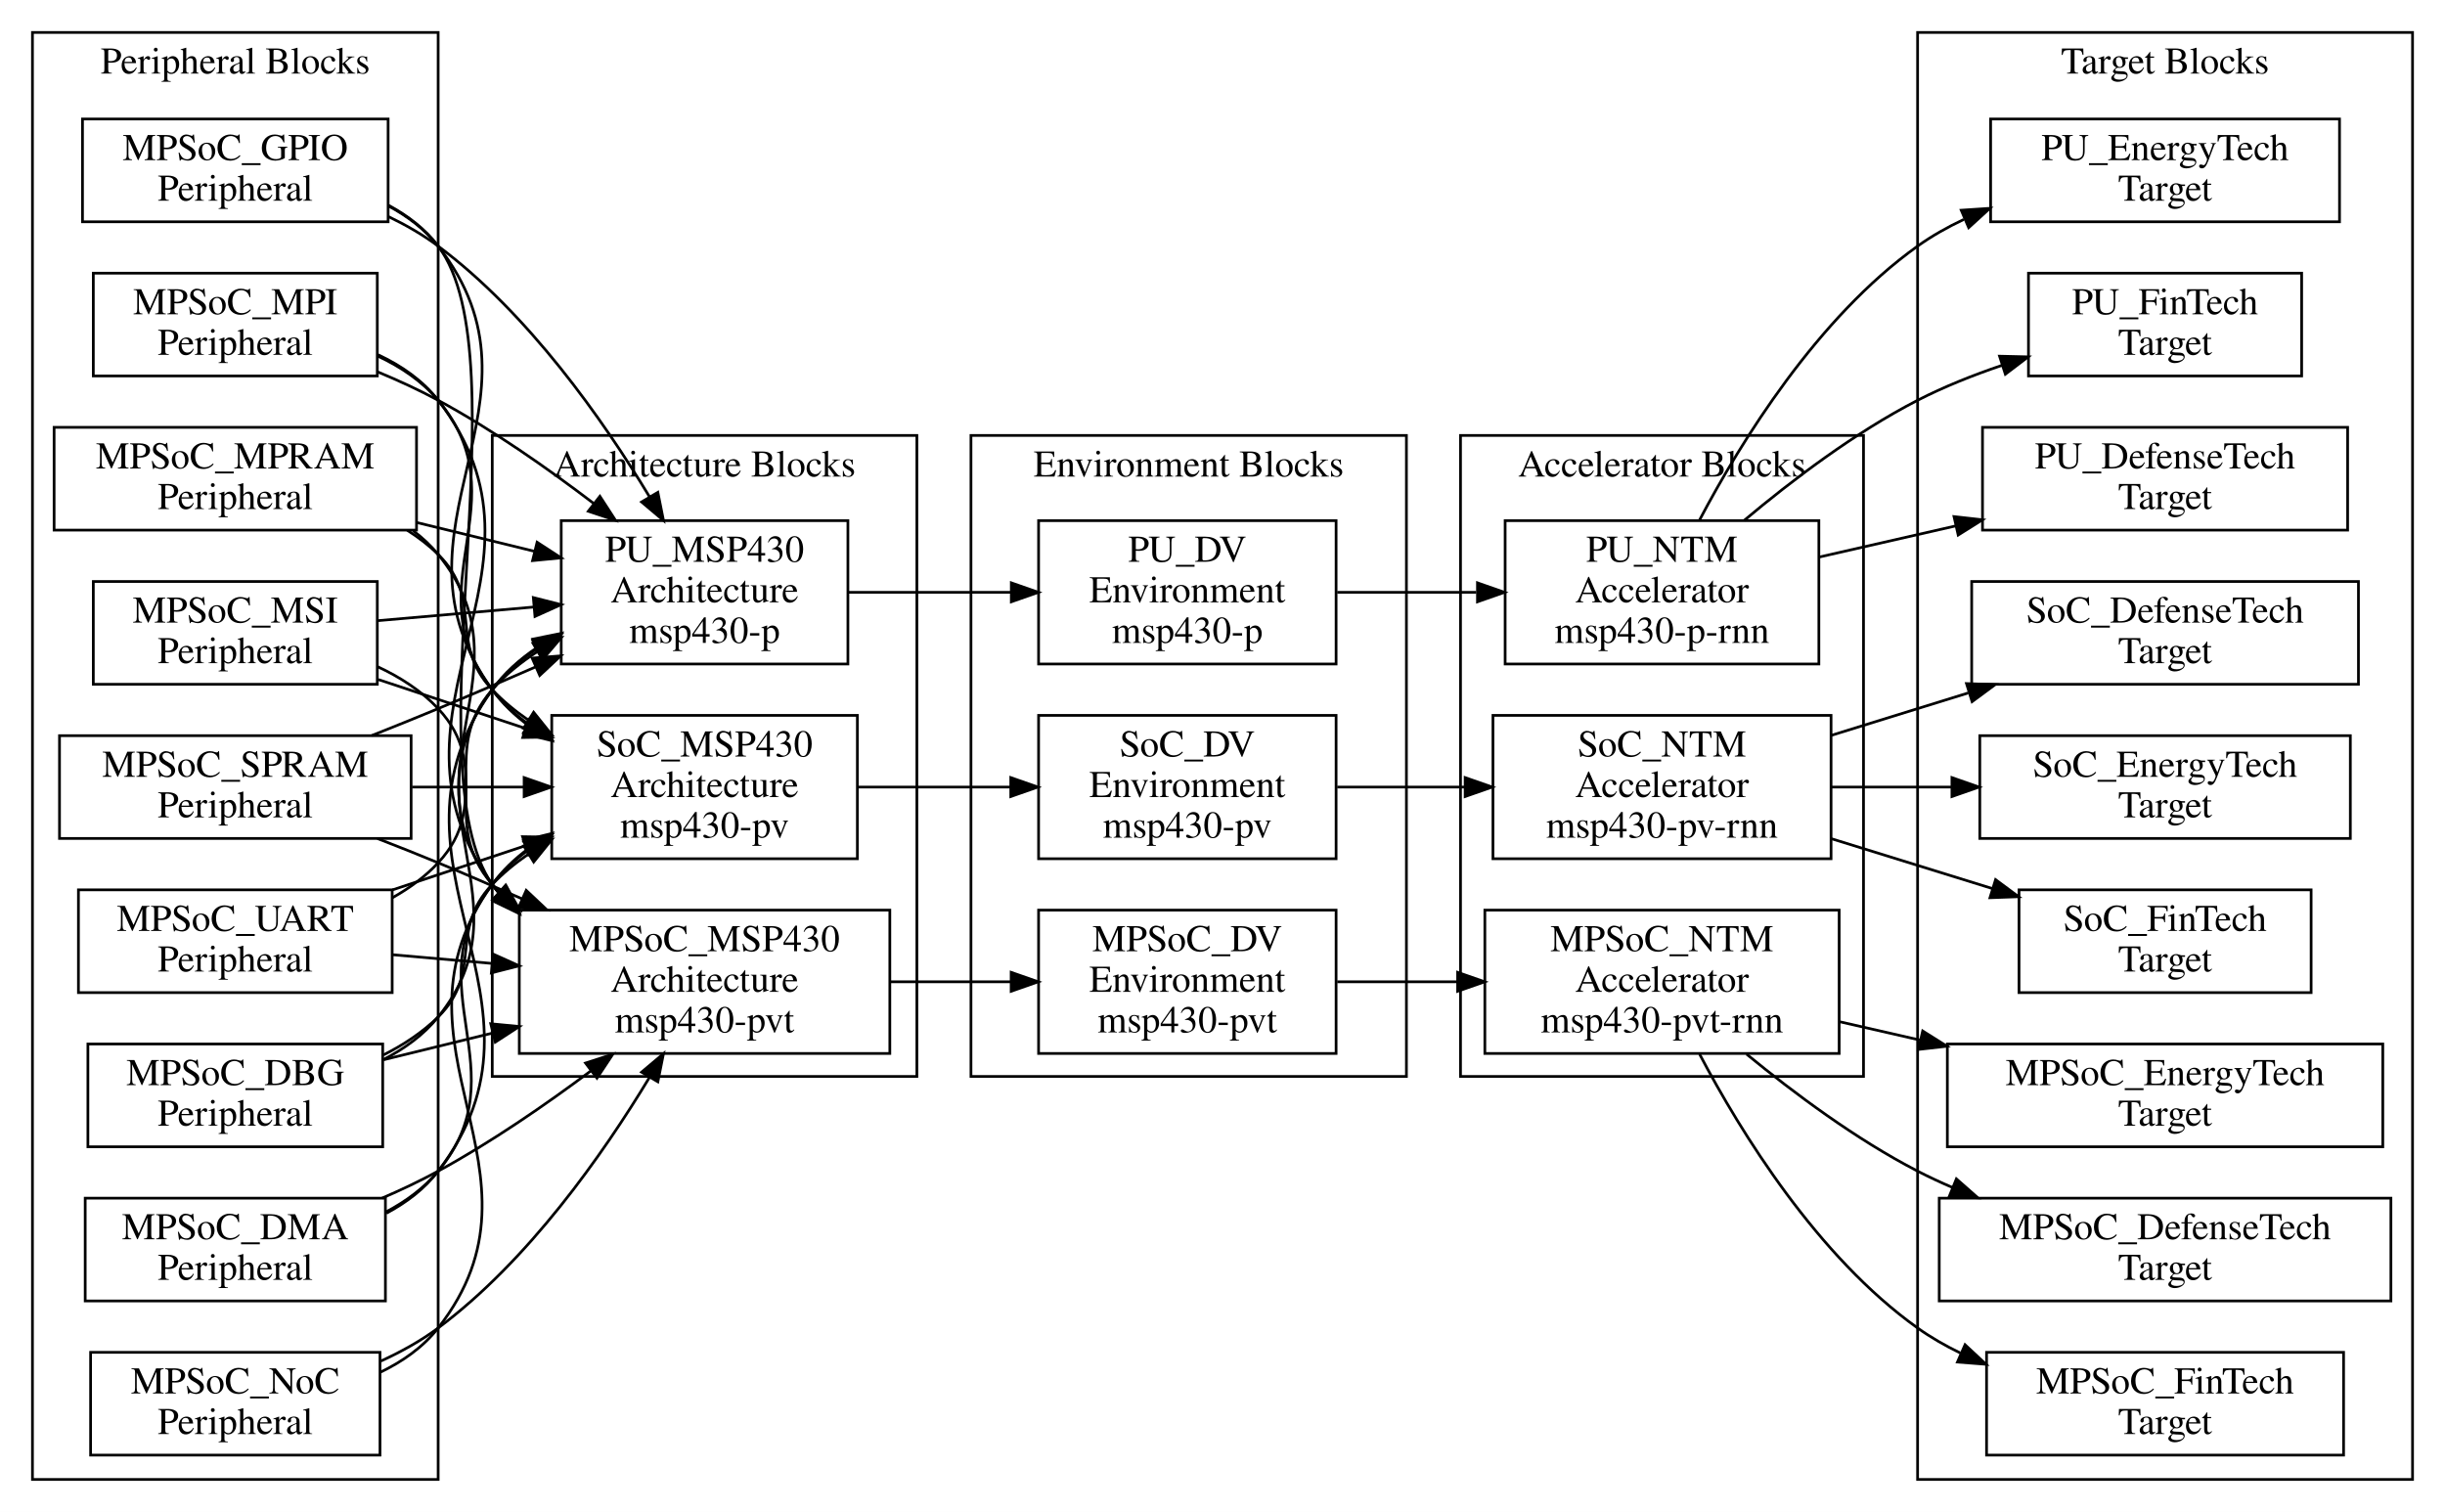
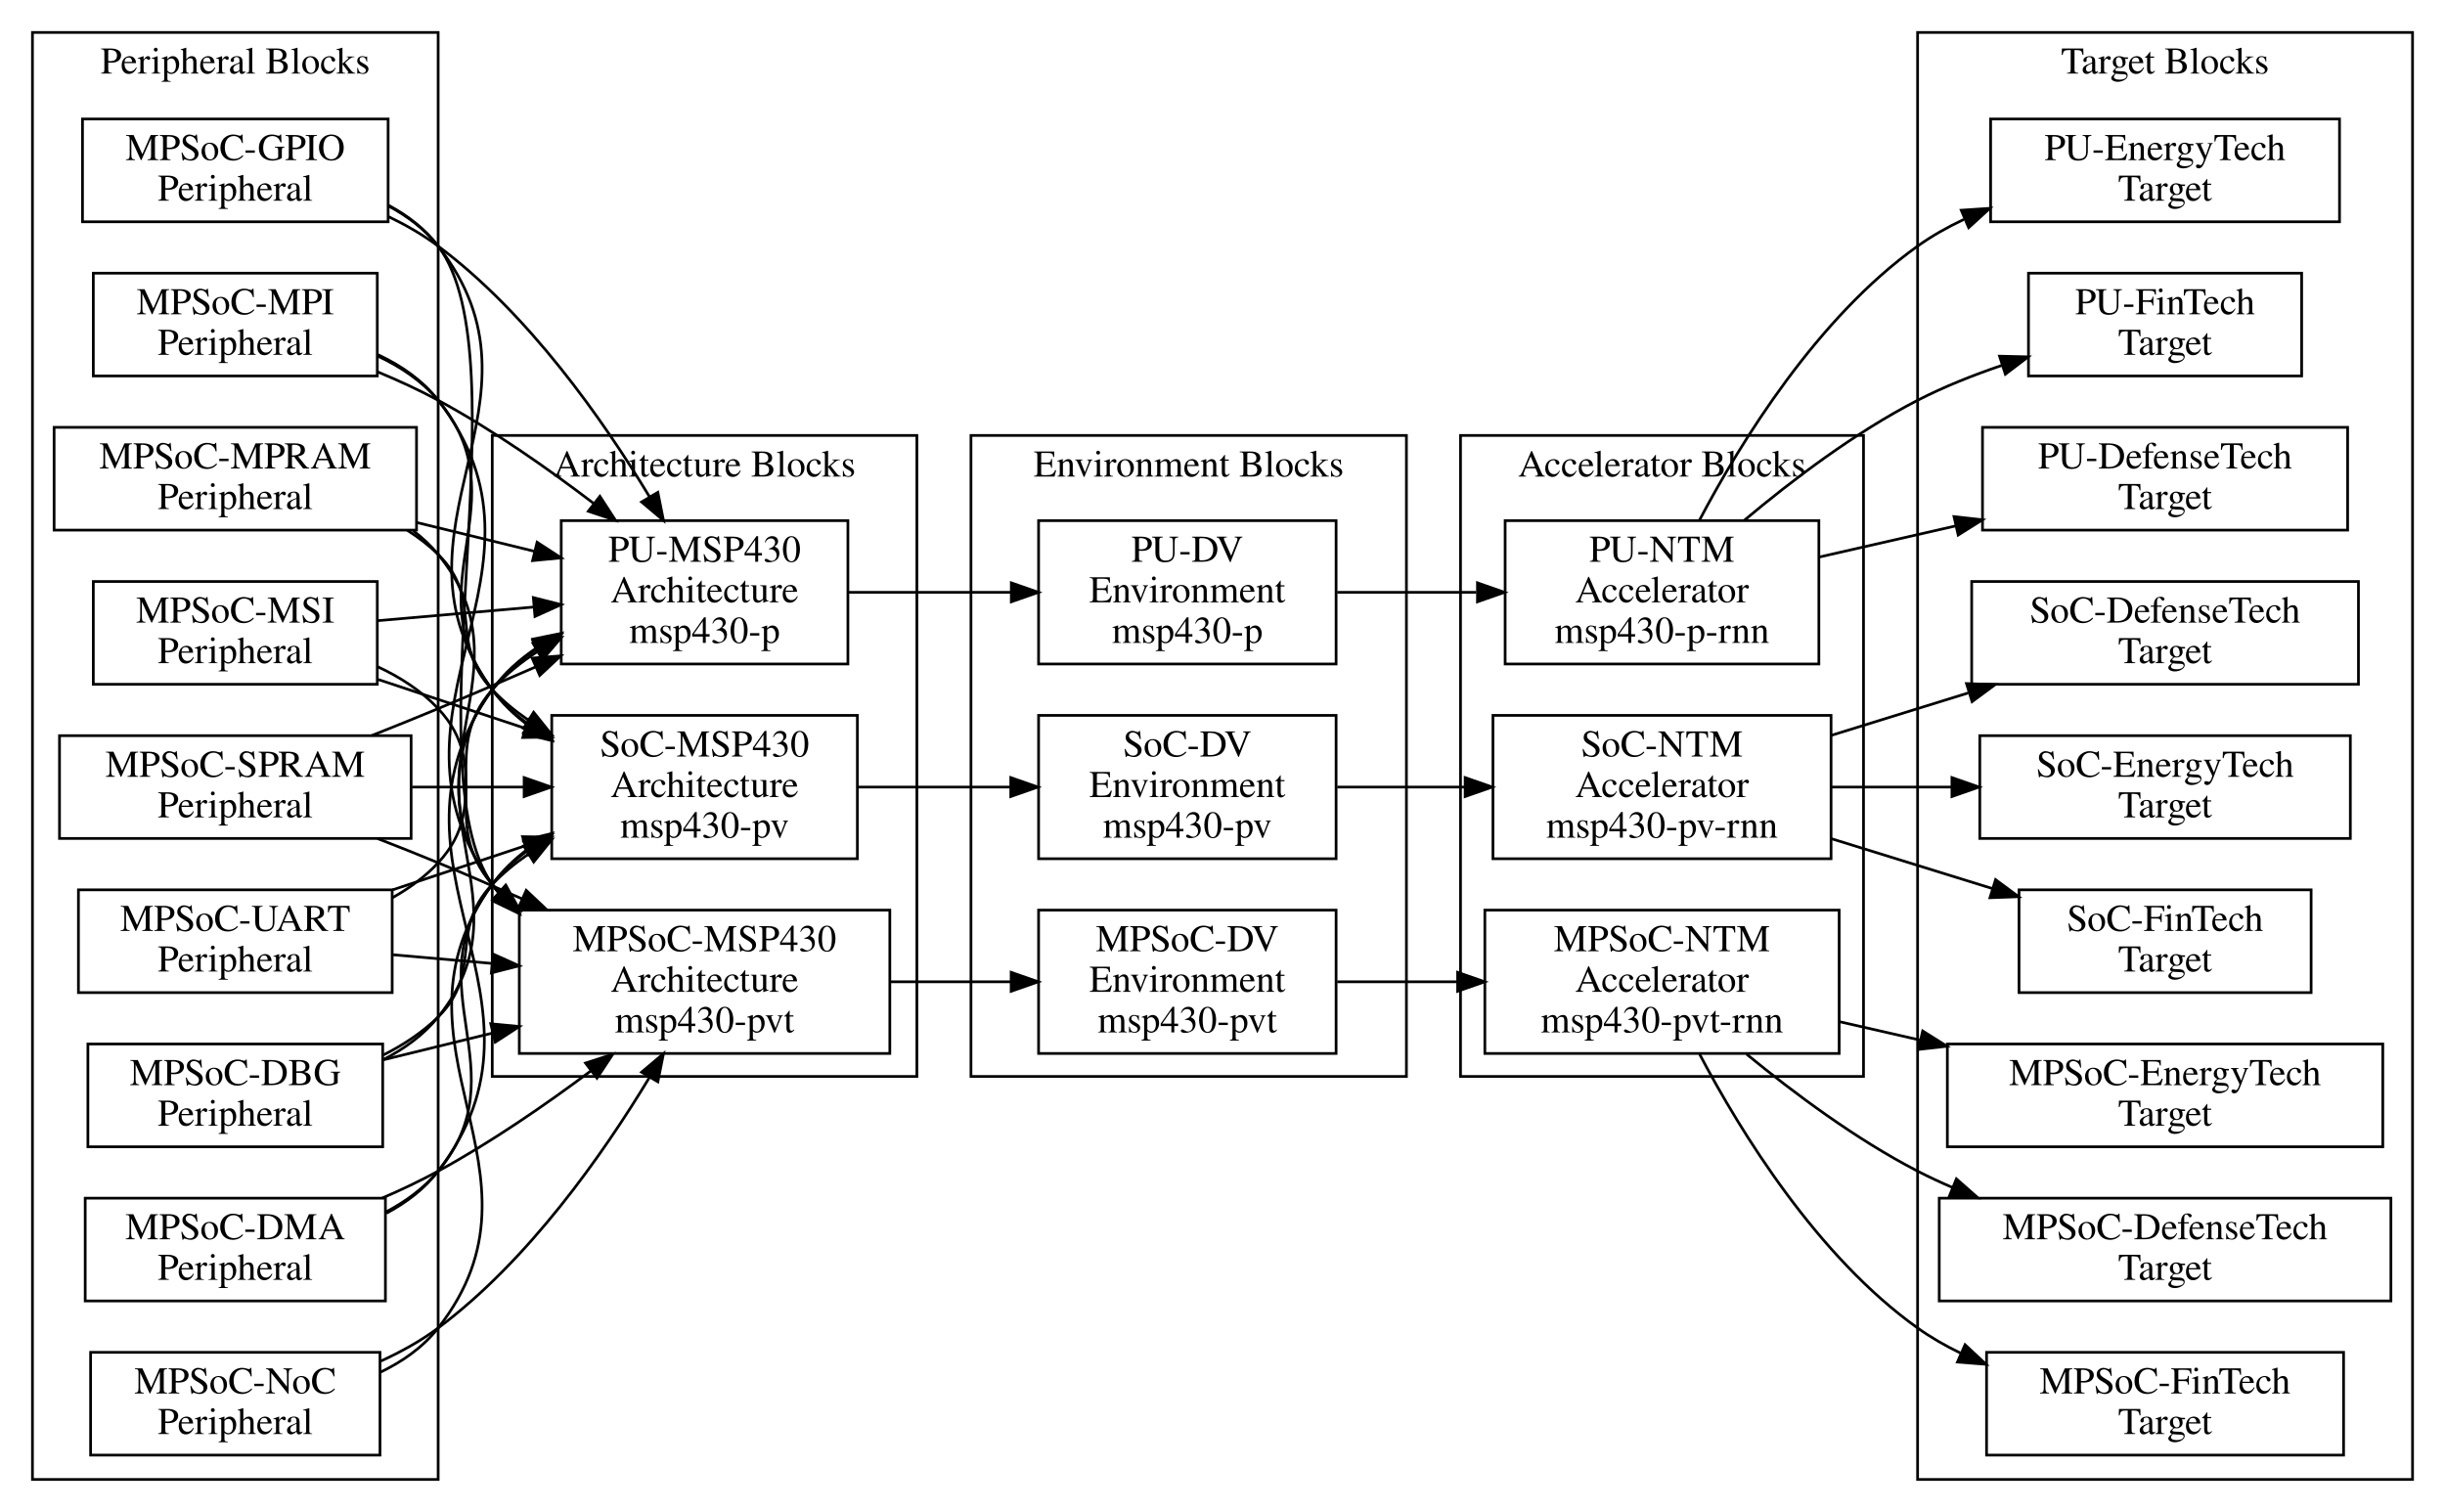
<svg xmlns="http://www.w3.org/2000/svg" width="904pt" height="559pt" viewBox="0.00 0.00 904.00 559.00">
  <g id="graph0" class="graph" transform="scale(1 1) rotate(0) translate(4 555)">
    <polygon fill="white" stroke="transparent" points="-4,4 -4,-555 900,-555 900,4 -4,4" />
    <g id="clust1" class="cluster">
      <polygon fill="none" stroke="black" points="8,-8 8,-543 158,-543 158,-8 8,-8" />
      <text text-anchor="middle" x="83" y="-527.8" font-family="Times,serif" font-size="14.00">Peripheral Blocks</text>
    </g>
    <g id="clust2" class="cluster">
      <polygon fill="none" stroke="black" points="178,-157 178,-394 335,-394 335,-157 178,-157" />
      <text text-anchor="middle" x="256.5" y="-378.8" font-family="Times,serif" font-size="14.00">Architecture Blocks</text>
    </g>
    <g id="clust3" class="cluster">
      <polygon fill="none" stroke="black" points="355,-157 355,-394 516,-394 516,-157 355,-157" />
      <text text-anchor="middle" x="435.5" y="-378.8" font-family="Times,serif" font-size="14.00">Environment Blocks</text>
    </g>
    <g id="clust4" class="cluster">
      <polygon fill="none" stroke="black" points="536,-157 536,-394 685,-394 685,-157 536,-157" />
      <text text-anchor="middle" x="610.5" y="-378.8" font-family="Times,serif" font-size="14.00">Accelerator Blocks</text>
    </g>
    <g id="clust5" class="cluster">
      <polygon fill="none" stroke="black" points="705,-8 705,-543 888,-543 888,-8 705,-8" />
      <text text-anchor="middle" x="796.5" y="-527.8" font-family="Times,serif" font-size="14.00">Target Blocks</text>
    </g>
    <g id="node1" class="node">
      <polygon fill="none" stroke="black" points="28.5,-131 28.5,-169 137.5,-169 137.5,-131 28.5,-131" />
-       <text text-anchor="middle" x="83" y="-153.8" font-family="Times,serif" font-size="14.00">MPSoC_DBG</text>
+       <text text-anchor="middle" x="83" y="-153.8" font-family="Times,serif" font-size="14.00">MPSoC-DBG</text>
      <text text-anchor="middle" x="83" y="-138.8" font-family="Times,serif" font-size="14.00">Peripheral</text>
    </g>
    <g id="node10" class="node">
      <polygon fill="none" stroke="black" points="188,-165.5 188,-218.5 325,-218.5 325,-165.5 188,-165.5" />
-       <text text-anchor="middle" x="256.5" y="-203.3" font-family="Times,serif" font-size="14.00">MPSoC_MSP430</text>
+       <text text-anchor="middle" x="256.5" y="-203.3" font-family="Times,serif" font-size="14.00">MPSoC-MSP430</text>
      <text text-anchor="middle" x="256.5" y="-188.3" font-family="Times,serif" font-size="14.00">Architecture</text>
      <text text-anchor="middle" x="256.5" y="-173.3" font-family="Times,serif" font-size="14.00">msp430-pvt</text>
    </g>
    <g id="edge1" class="edge">
      <path fill="none" stroke="black" d="M137.79,-163.17C150.6,-166.31 164.51,-169.72 178.14,-173.06" />
      <polygon fill="black" stroke="black" points="177.45,-176.49 188,-175.47 179.12,-169.69 177.45,-176.49" />
    </g>
    <g id="node11" class="node">
      <polygon fill="none" stroke="black" points="200,-237.5 200,-290.5 313,-290.5 313,-237.5 200,-237.5" />
-       <text text-anchor="middle" x="256.5" y="-275.3" font-family="Times,serif" font-size="14.00">SoC_MSP430</text>
+       <text text-anchor="middle" x="256.5" y="-275.3" font-family="Times,serif" font-size="14.00">SoC-MSP430</text>
      <text text-anchor="middle" x="256.5" y="-260.3" font-family="Times,serif" font-size="14.00">Architecture</text>
      <text text-anchor="middle" x="256.5" y="-245.3" font-family="Times,serif" font-size="14.00">msp430-pv</text>
    </g>
    <g id="edge10" class="edge">
      <path fill="none" stroke="black" d="M137.72,-164.93C145.15,-168.66 152.2,-173.28 158,-179 174.75,-195.52 161.77,-210.98 178,-228 181.9,-232.09 186.36,-235.77 191.13,-239.05" />
      <polygon fill="black" stroke="black" points="189.64,-242.25 199.98,-244.56 193.33,-236.3 189.64,-242.25" />
    </g>
    <g id="node12" class="node">
      <polygon fill="none" stroke="black" points="203.5,-309.5 203.5,-362.5 309.5,-362.5 309.5,-309.5 203.5,-309.5" />
-       <text text-anchor="middle" x="256.5" y="-347.3" font-family="Times,serif" font-size="14.00">PU_MSP430</text>
+       <text text-anchor="middle" x="256.5" y="-347.3" font-family="Times,serif" font-size="14.00">PU-MSP430</text>
      <text text-anchor="middle" x="256.5" y="-332.3" font-family="Times,serif" font-size="14.00">Architecture</text>
      <text text-anchor="middle" x="256.5" y="-317.3" font-family="Times,serif" font-size="14.00">msp430-p</text>
    </g>
    <g id="edge19" class="edge">
      <path fill="none" stroke="black" d="M137.81,-163.27C145.5,-167.22 152.62,-172.35 158,-179 192.3,-221.36 145.02,-256.6 178,-300 182.51,-305.93 188.22,-310.92 194.5,-315.1" />
      <polygon fill="black" stroke="black" points="192.97,-318.26 203.36,-320.33 196.53,-312.23 192.97,-318.26" />
    </g>
    <g id="node2" class="node">
      <polygon fill="none" stroke="black" points="27.5,-74 27.5,-112 138.5,-112 138.5,-74 27.5,-74" />
-       <text text-anchor="middle" x="83" y="-96.8" font-family="Times,serif" font-size="14.00">MPSoC_DMA</text>
+       <text text-anchor="middle" x="83" y="-96.8" font-family="Times,serif" font-size="14.00">MPSoC-DMA</text>
      <text text-anchor="middle" x="83" y="-81.8" font-family="Times,serif" font-size="14.00">Peripheral</text>
    </g>
    <g id="edge2" class="edge">
      <path fill="none" stroke="black" d="M137.28,-112.02C144.38,-115.09 151.45,-118.44 158,-122 177.51,-132.61 197.67,-146.51 214.56,-159.13" />
      <polygon fill="black" stroke="black" points="212.49,-161.96 222.57,-165.21 216.72,-156.38 212.49,-161.96" />
    </g>
    <g id="edge11" class="edge">
      <path fill="none" stroke="black" d="M138.79,-106.95C146.08,-110.81 152.81,-115.73 158,-122 188.59,-158.92 148.56,-190.16 178,-228 181.74,-232.8 186.26,-236.99 191.23,-240.63" />
      <polygon fill="black" stroke="black" points="189.65,-243.78 199.95,-246.27 193.45,-237.9 189.65,-243.78" />
    </g>
    <g id="edge20" class="edge">
      <path fill="none" stroke="black" d="M138.85,-106.42C146.22,-110.35 152.96,-115.43 158,-122 206.47,-185.15 131.49,-235.39 178,-300 182.41,-306.13 188.13,-311.24 194.46,-315.5" />
      <polygon fill="black" stroke="black" points="193.02,-318.71 203.41,-320.8 196.59,-312.69 193.02,-318.71" />
    </g>
    <g id="node3" class="node">
      <polygon fill="none" stroke="black" points="26.5,-473 26.5,-511 139.5,-511 139.5,-473 26.5,-473" />
-       <text text-anchor="middle" x="83" y="-495.8" font-family="Times,serif" font-size="14.00">MPSoC_GPIO</text>
+       <text text-anchor="middle" x="83" y="-495.8" font-family="Times,serif" font-size="14.00">MPSoC-GPIO</text>
      <text text-anchor="middle" x="83" y="-480.8" font-family="Times,serif" font-size="14.00">Peripheral</text>
    </g>
    <g id="edge3" class="edge">
      <path fill="none" stroke="black" d="M139.71,-479.07C146.77,-475.27 153.2,-470.36 158,-464 189.72,-422 147.84,-271.13 178,-228 178.88,-226.75 179.81,-225.54 180.79,-224.37" />
      <polygon fill="black" stroke="black" points="183.33,-226.78 187.92,-217.23 178.38,-221.83 183.33,-226.78" />
    </g>
    <g id="edge12" class="edge">
      <path fill="none" stroke="black" d="M139.5,-478.91C146.59,-475.13 153.08,-470.27 158,-464 203.32,-406.23 134.82,-359.39 178,-300 181.72,-294.88 186.35,-290.47 191.49,-286.67" />
      <polygon fill="black" stroke="black" points="193.44,-289.58 199.92,-281.19 189.63,-283.71 193.44,-289.58" />
    </g>
    <g id="edge21" class="edge">
      <path fill="none" stroke="black" d="M139.56,-474.95C146.07,-471.82 152.38,-468.19 158,-464 191.34,-439.14 218.88,-399.9 236.09,-371.42" />
      <polygon fill="black" stroke="black" points="239.23,-372.97 241.31,-362.58 233.21,-369.41 239.23,-372.97" />
    </g>
    <g id="node4" class="node">
      <polygon fill="none" stroke="black" points="30.5,-416 30.5,-454 135.5,-454 135.5,-416 30.5,-416" />
-       <text text-anchor="middle" x="83" y="-438.8" font-family="Times,serif" font-size="14.00">MPSoC_MPI</text>
+       <text text-anchor="middle" x="83" y="-438.8" font-family="Times,serif" font-size="14.00">MPSoC-MPI</text>
      <text text-anchor="middle" x="83" y="-423.8" font-family="Times,serif" font-size="14.00">Peripheral</text>
    </g>
    <g id="edge4" class="edge">
      <path fill="none" stroke="black" d="M135.84,-423.81C144.37,-419.81 152.27,-414.38 158,-407 207.09,-343.77 131.25,-292.98 178,-228 178.78,-226.92 179.6,-225.86 180.46,-224.84" />
      <polygon fill="black" stroke="black" points="183.1,-227.15 187.7,-217.6 178.15,-222.2 183.1,-227.15" />
    </g>
    <g id="edge13" class="edge">
      <path fill="none" stroke="black" d="M135.79,-423.29C144.21,-419.34 152.09,-414.06 158,-407 189.05,-369.9 148.32,-338.21 178,-300 181.73,-295.2 186.25,-291.01 191.22,-287.36" />
      <polygon fill="black" stroke="black" points="193.44,-290.09 199.94,-281.72 189.64,-284.22 193.44,-290.09" />
    </g>
    <g id="edge22" class="edge">
      <path fill="none" stroke="black" d="M135.75,-417.46C143.36,-414.3 150.99,-410.79 158,-407 177.95,-396.22 198.46,-381.85 215.5,-368.87" />
      <polygon fill="black" stroke="black" points="217.8,-371.51 223.56,-362.63 213.51,-365.98 217.8,-371.51" />
    </g>
    <g id="node5" class="node">
      <polygon fill="none" stroke="black" points="16,-359 16,-397 150,-397 150,-359 16,-359" />
-       <text text-anchor="middle" x="83" y="-381.8" font-family="Times,serif" font-size="14.00">MPSoC_MPRAM</text>
+       <text text-anchor="middle" x="83" y="-381.8" font-family="Times,serif" font-size="14.00">MPSoC-MPRAM</text>
      <text text-anchor="middle" x="83" y="-366.8" font-family="Times,serif" font-size="14.00">Peripheral</text>
    </g>
    <g id="edge5" class="edge">
      <path fill="none" stroke="black" d="M148.76,-358.77C152.17,-356.2 155.3,-353.3 158,-350 192.8,-307.48 144.78,-271.77 178,-228 178.81,-226.94 179.65,-225.9 180.53,-224.9" />
      <polygon fill="black" stroke="black" points="183.16,-227.23 187.92,-217.77 178.3,-222.19 183.16,-227.23" />
    </g>
    <g id="edge14" class="edge">
      <path fill="none" stroke="black" d="M146.56,-358.96C150.69,-356.34 154.57,-353.37 158,-350 175.08,-333.24 161.54,-317.38 178,-300 181.89,-295.89 186.34,-292.21 191.1,-288.92" />
      <polygon fill="black" stroke="black" points="193.3,-291.67 199.94,-283.4 189.6,-285.73 193.3,-291.67" />
    </g>
    <g id="edge23" class="edge">
      <path fill="none" stroke="black" d="M150.31,-361.76C164.49,-358.29 179.42,-354.63 193.44,-351.2" />
      <polygon fill="black" stroke="black" points="194.58,-354.52 203.46,-348.74 192.91,-347.72 194.58,-354.52" />
    </g>
    <g id="node6" class="node">
      <polygon fill="none" stroke="black" points="30.5,-302 30.5,-340 135.5,-340 135.5,-302 30.5,-302" />
-       <text text-anchor="middle" x="83" y="-324.8" font-family="Times,serif" font-size="14.00">MPSoC_MSI</text>
+       <text text-anchor="middle" x="83" y="-324.8" font-family="Times,serif" font-size="14.00">MPSoC-MSI</text>
      <text text-anchor="middle" x="83" y="-309.8" font-family="Times,serif" font-size="14.00">Peripheral</text>
    </g>
    <g id="edge6" class="edge">
      <path fill="none" stroke="black" d="M135.53,-308.55C143.87,-304.67 151.8,-299.61 158,-293 178.69,-270.96 158.13,-250.78 178,-228 178.85,-227.03 179.73,-226.08 180.64,-225.15" />
      <polygon fill="black" stroke="black" points="182.97,-227.76 188.14,-218.51 178.33,-222.52 182.97,-227.76" />
    </g>
    <g id="edge15" class="edge">
      <path fill="none" stroke="black" d="M135.92,-303.74C152.97,-298.08 172.15,-291.7 190.07,-285.75" />
      <polygon fill="black" stroke="black" points="191.49,-288.96 199.88,-282.49 189.29,-282.32 191.49,-288.96" />
    </g>
    <g id="edge24" class="edge">
      <path fill="none" stroke="black" d="M135.92,-325.54C154.06,-327.13 174.59,-328.92 193.47,-330.57" />
      <polygon fill="black" stroke="black" points="193.19,-334.06 203.46,-331.45 193.8,-327.09 193.19,-334.06" />
    </g>
    <g id="node7" class="node">
      <polygon fill="none" stroke="black" points="29.5,-17 29.5,-55 136.5,-55 136.5,-17 29.5,-17" />
-       <text text-anchor="middle" x="83" y="-39.8" font-family="Times,serif" font-size="14.00">MPSoC_NoC</text>
+       <text text-anchor="middle" x="83" y="-39.8" font-family="Times,serif" font-size="14.00">MPSoC-NoC</text>
      <text text-anchor="middle" x="83" y="-24.8" font-family="Times,serif" font-size="14.00">Peripheral</text>
    </g>
    <g id="edge7" class="edge">
      <path fill="none" stroke="black" d="M136.86,-51.79C144.32,-55.2 151.61,-59.24 158,-64 191.34,-88.86 218.88,-128.1 236.09,-156.58" />
      <polygon fill="black" stroke="black" points="233.21,-158.59 241.31,-165.42 239.23,-155.03 233.21,-158.59" />
    </g>
    <g id="edge16" class="edge">
      <path fill="none" stroke="black" d="M136.53,-47.59C144.78,-51.55 152.4,-56.87 158,-64 203.32,-121.77 134.82,-168.61 178,-228 181.72,-233.12 186.35,-237.53 191.49,-241.33" />
      <polygon fill="black" stroke="black" points="189.63,-244.29 199.92,-246.81 193.44,-238.42 189.63,-244.29" />
    </g>
    <g id="node8" class="node">
      <polygon fill="none" stroke="black" points="18,-245 18,-283 148,-283 148,-245 18,-245" />
-       <text text-anchor="middle" x="83" y="-267.8" font-family="Times,serif" font-size="14.00">MPSoC_SPRAM</text>
+       <text text-anchor="middle" x="83" y="-267.8" font-family="Times,serif" font-size="14.00">MPSoC-SPRAM</text>
      <text text-anchor="middle" x="83" y="-252.8" font-family="Times,serif" font-size="14.00">Peripheral</text>
    </g>
    <g id="edge8" class="edge">
      <path fill="none" stroke="black" d="M135.52,-244.98C143.09,-242.05 150.77,-239 158,-236 168.05,-231.84 178.6,-227.27 188.91,-222.72" />
      <polygon fill="black" stroke="black" points="190.56,-225.81 198.27,-218.54 187.72,-219.41 190.56,-225.81" />
    </g>
    <g id="edge17" class="edge">
      <path fill="none" stroke="black" d="M148.35,-264C161.83,-264 176.07,-264 189.6,-264" />
      <polygon fill="black" stroke="black" points="189.79,-267.5 199.79,-264 189.79,-260.5 189.79,-267.5" />
    </g>
    <g id="edge25" class="edge">
      <path fill="none" stroke="black" d="M133.47,-283.06C141.69,-286.32 150.1,-289.71 158,-293 169.66,-297.85 182.03,-303.17 193.91,-308.37" />
      <polygon fill="black" stroke="black" points="192.74,-311.68 203.3,-312.5 195.56,-305.27 192.74,-311.68" />
    </g>
    <g id="node9" class="node">
      <polygon fill="none" stroke="black" points="25,-188 25,-226 141,-226 141,-188 25,-188" />
-       <text text-anchor="middle" x="83" y="-210.8" font-family="Times,serif" font-size="14.00">MPSoC_UART</text>
+       <text text-anchor="middle" x="83" y="-210.8" font-family="Times,serif" font-size="14.00">MPSoC-UART</text>
      <text text-anchor="middle" x="83" y="-195.8" font-family="Times,serif" font-size="14.00">Peripheral</text>
    </g>
    <g id="edge9" class="edge">
      <path fill="none" stroke="black" d="M141.11,-202.01C152.83,-200.98 165.36,-199.88 177.67,-198.81" />
      <polygon fill="black" stroke="black" points="178.28,-202.27 187.94,-197.91 177.67,-195.29 178.28,-202.27" />
    </g>
    <g id="edge18" class="edge">
      <path fill="none" stroke="black" d="M141.11,-225.98C156.76,-231.18 173.85,-236.86 189.94,-242.21" />
      <polygon fill="black" stroke="black" points="189.21,-245.66 199.81,-245.49 191.42,-239.01 189.21,-245.66" />
    </g>
    <g id="edge26" class="edge">
      <path fill="none" stroke="black" d="M141.13,-223.1C147.38,-226.6 153.2,-230.85 158,-236 178.32,-257.8 158.36,-277.58 178,-300 182.77,-305.45 188.54,-310.13 194.76,-314.13" />
      <polygon fill="black" stroke="black" points="193.05,-317.19 203.45,-319.18 196.56,-311.13 193.05,-317.19" />
    </g>
    <g id="node13" class="node">
      <polygon fill="none" stroke="black" points="380,-165.5 380,-218.5 490,-218.5 490,-165.5 380,-165.5" />
-       <text text-anchor="middle" x="435" y="-203.3" font-family="Times,serif" font-size="14.00">MPSoC_DV</text>
+       <text text-anchor="middle" x="435" y="-203.3" font-family="Times,serif" font-size="14.00">MPSoC-DV</text>
      <text text-anchor="middle" x="435" y="-188.3" font-family="Times,serif" font-size="14.00">Environment</text>
      <text text-anchor="middle" x="435" y="-173.3" font-family="Times,serif" font-size="14.00">msp430-pvt</text>
    </g>
    <g id="edge29" class="edge">
      <path fill="none" stroke="black" d="M325.23,-192C339.79,-192 355.12,-192 369.54,-192" />
      <polygon fill="black" stroke="black" points="369.86,-195.5 379.86,-192 369.86,-188.5 369.86,-195.5" />
    </g>
    <g id="node14" class="node">
      <polygon fill="none" stroke="black" points="380,-237.5 380,-290.5 490,-290.5 490,-237.5 380,-237.5" />
-       <text text-anchor="middle" x="435" y="-275.3" font-family="Times,serif" font-size="14.00">SoC_DV</text>
+       <text text-anchor="middle" x="435" y="-275.3" font-family="Times,serif" font-size="14.00">SoC-DV</text>
      <text text-anchor="middle" x="435" y="-260.3" font-family="Times,serif" font-size="14.00">Environment</text>
      <text text-anchor="middle" x="435" y="-245.3" font-family="Times,serif" font-size="14.00">msp430-pv</text>
    </g>
    <g id="edge28" class="edge">
      <path fill="none" stroke="black" d="M313.35,-264C331.24,-264 351.2,-264 369.65,-264" />
      <polygon fill="black" stroke="black" points="369.72,-267.5 379.72,-264 369.72,-260.5 369.72,-267.5" />
    </g>
    <g id="node15" class="node">
      <polygon fill="none" stroke="black" points="380,-309.5 380,-362.5 490,-362.5 490,-309.5 380,-309.5" />
-       <text text-anchor="middle" x="435" y="-347.3" font-family="Times,serif" font-size="14.00">PU_DV</text>
+       <text text-anchor="middle" x="435" y="-347.3" font-family="Times,serif" font-size="14.00">PU-DV</text>
      <text text-anchor="middle" x="435" y="-332.3" font-family="Times,serif" font-size="14.00">Environment</text>
      <text text-anchor="middle" x="435" y="-317.3" font-family="Times,serif" font-size="14.00">msp430-p</text>
    </g>
    <g id="edge27" class="edge">
      <path fill="none" stroke="black" d="M309.5,-336C328.38,-336 349.93,-336 369.74,-336" />
      <polygon fill="black" stroke="black" points="369.92,-339.5 379.92,-336 369.92,-332.5 369.92,-339.5" />
    </g>
    <g id="node16" class="node">
      <polygon fill="none" stroke="black" points="545,-165.5 545,-218.5 676,-218.5 676,-165.5 545,-165.5" />
-       <text text-anchor="middle" x="610.5" y="-203.3" font-family="Times,serif" font-size="14.00">MPSoC_NTM</text>
+       <text text-anchor="middle" x="610.5" y="-203.3" font-family="Times,serif" font-size="14.00">MPSoC-NTM</text>
      <text text-anchor="middle" x="610.5" y="-188.3" font-family="Times,serif" font-size="14.00">Accelerator</text>
      <text text-anchor="middle" x="610.5" y="-173.3" font-family="Times,serif" font-size="14.00">msp430-pvt-rnn</text>
    </g>
    <g id="edge32" class="edge">
      <path fill="none" stroke="black" d="M490.42,-192C504.47,-192 519.84,-192 534.73,-192" />
      <polygon fill="black" stroke="black" points="534.94,-195.5 544.94,-192 534.94,-188.5 534.94,-195.5" />
    </g>
    <g id="node17" class="node">
      <polygon fill="none" stroke="black" points="548,-237.5 548,-290.5 673,-290.5 673,-237.5 548,-237.5" />
-       <text text-anchor="middle" x="610.5" y="-275.3" font-family="Times,serif" font-size="14.00">SoC_NTM</text>
+       <text text-anchor="middle" x="610.5" y="-275.3" font-family="Times,serif" font-size="14.00">SoC-NTM</text>
      <text text-anchor="middle" x="610.5" y="-260.3" font-family="Times,serif" font-size="14.00">Accelerator</text>
      <text text-anchor="middle" x="610.5" y="-245.3" font-family="Times,serif" font-size="14.00">msp430-pv-rnn</text>
    </g>
    <g id="edge31" class="edge">
      <path fill="none" stroke="black" d="M490.42,-264C505.34,-264 521.75,-264 537.49,-264" />
      <polygon fill="black" stroke="black" points="537.71,-267.5 547.71,-264 537.71,-260.5 537.71,-267.5" />
    </g>
    <g id="node18" class="node">
      <polygon fill="none" stroke="black" points="552.5,-309.5 552.5,-362.5 668.5,-362.5 668.5,-309.5 552.5,-309.5" />
-       <text text-anchor="middle" x="610.5" y="-347.3" font-family="Times,serif" font-size="14.00">PU_NTM</text>
+       <text text-anchor="middle" x="610.5" y="-347.3" font-family="Times,serif" font-size="14.00">PU-NTM</text>
      <text text-anchor="middle" x="610.5" y="-332.3" font-family="Times,serif" font-size="14.00">Accelerator</text>
      <text text-anchor="middle" x="610.5" y="-317.3" font-family="Times,serif" font-size="14.00">msp430-p-rnn</text>
    </g>
    <g id="edge30" class="edge">
      <path fill="none" stroke="black" d="M490.42,-336C506.72,-336 524.79,-336 541.82,-336" />
      <polygon fill="black" stroke="black" points="542.27,-339.5 552.27,-336 542.27,-332.5 542.27,-339.5" />
    </g>
    <g id="node19" class="node">
      <polygon fill="none" stroke="black" points="716,-131 716,-169 877,-169 877,-131 716,-131" />
-       <text text-anchor="middle" x="796.5" y="-153.8" font-family="Times,serif" font-size="14.00">MPSoC_EnergyTech</text>
+       <text text-anchor="middle" x="796.5" y="-153.8" font-family="Times,serif" font-size="14.00">MPSoC-EnergyTech</text>
      <text text-anchor="middle" x="796.5" y="-138.8" font-family="Times,serif" font-size="14.00">Target</text>
    </g>
    <g id="edge35" class="edge">
      <path fill="none" stroke="black" d="M676.11,-177.25C685.74,-175.05 695.81,-172.75 705.85,-170.46" />
      <polygon fill="black" stroke="black" points="706.88,-173.82 715.85,-168.18 705.32,-166.99 706.88,-173.82" />
    </g>
    <g id="node22" class="node">
      <polygon fill="none" stroke="black" points="730.5,-17 730.5,-55 862.5,-55 862.5,-17 730.5,-17" />
-       <text text-anchor="middle" x="796.5" y="-39.8" font-family="Times,serif" font-size="14.00">MPSoC_FinTech</text>
+       <text text-anchor="middle" x="796.5" y="-39.8" font-family="Times,serif" font-size="14.00">MPSoC-FinTech</text>
      <text text-anchor="middle" x="796.5" y="-24.8" font-family="Times,serif" font-size="14.00">Target</text>
    </g>
    <g id="edge38" class="edge">
      <path fill="none" stroke="black" d="M624.4,-165.24C639.71,-136.21 667.93,-90.46 705,-64 709.89,-60.51 715.22,-57.45 720.78,-54.76" />
      <polygon fill="black" stroke="black" points="722.54,-57.81 730.29,-50.58 719.73,-51.4 722.54,-57.81" />
    </g>
    <g id="node25" class="node">
      <polygon fill="none" stroke="black" points="713,-74 713,-112 880,-112 880,-74 713,-74" />
-       <text text-anchor="middle" x="796.5" y="-96.8" font-family="Times,serif" font-size="14.00">MPSoC_DefenseTech</text>
+       <text text-anchor="middle" x="796.5" y="-96.8" font-family="Times,serif" font-size="14.00">MPSoC-DefenseTech</text>
      <text text-anchor="middle" x="796.5" y="-81.8" font-family="Times,serif" font-size="14.00">Target</text>
    </g>
    <g id="edge41" class="edge">
      <path fill="none" stroke="black" d="M641.78,-165.24C659.29,-150.86 682.29,-133.72 705,-122 709.18,-119.84 713.55,-117.81 718.02,-115.89" />
      <polygon fill="black" stroke="black" points="719.34,-119.13 727.29,-112.13 716.71,-112.65 719.34,-119.13" />
    </g>
    <g id="node20" class="node">
      <polygon fill="none" stroke="black" points="728,-245 728,-283 865,-283 865,-245 728,-245" />
-       <text text-anchor="middle" x="796.5" y="-267.8" font-family="Times,serif" font-size="14.00">SoC_EnergyTech</text>
+       <text text-anchor="middle" x="796.5" y="-267.8" font-family="Times,serif" font-size="14.00">SoC-EnergyTech</text>
      <text text-anchor="middle" x="796.5" y="-252.8" font-family="Times,serif" font-size="14.00">Target</text>
    </g>
    <g id="edge34" class="edge">
      <path fill="none" stroke="black" d="M673.03,-264C687.29,-264 702.65,-264 717.51,-264" />
      <polygon fill="black" stroke="black" points="717.7,-267.5 727.7,-264 717.7,-260.5 717.7,-267.5" />
    </g>
    <g id="node23" class="node">
      <polygon fill="none" stroke="black" points="742.5,-188 742.5,-226 850.5,-226 850.5,-188 742.5,-188" />
-       <text text-anchor="middle" x="796.5" y="-210.8" font-family="Times,serif" font-size="14.00">SoC_FinTech</text>
+       <text text-anchor="middle" x="796.5" y="-210.8" font-family="Times,serif" font-size="14.00">SoC-FinTech</text>
      <text text-anchor="middle" x="796.5" y="-195.8" font-family="Times,serif" font-size="14.00">Target</text>
    </g>
    <g id="edge37" class="edge">
      <path fill="none" stroke="black" d="M673.03,-244.94C692.24,-238.99 713.46,-232.42 732.75,-226.44" />
      <polygon fill="black" stroke="black" points="733.83,-229.77 742.35,-223.46 731.76,-223.08 733.83,-229.77" />
    </g>
    <g id="node26" class="node">
      <polygon fill="none" stroke="black" points="725,-302 725,-340 868,-340 868,-302 725,-302" />
-       <text text-anchor="middle" x="796.5" y="-324.8" font-family="Times,serif" font-size="14.00">SoC_DefenseTech</text>
+       <text text-anchor="middle" x="796.5" y="-324.8" font-family="Times,serif" font-size="14.00">SoC-DefenseTech</text>
      <text text-anchor="middle" x="796.5" y="-309.8" font-family="Times,serif" font-size="14.00">Target</text>
    </g>
    <g id="edge40" class="edge">
      <path fill="none" stroke="black" d="M673.11,-283.12C683.74,-286.41 694.69,-289.81 705,-293 711.08,-294.88 717.4,-296.84 723.73,-298.8" />
      <polygon fill="black" stroke="black" points="723.08,-302.26 733.67,-301.88 725.15,-295.58 723.08,-302.26" />
    </g>
    <g id="node21" class="node">
      <polygon fill="none" stroke="black" points="732,-473 732,-511 861,-511 861,-473 732,-473" />
-       <text text-anchor="middle" x="796.5" y="-495.8" font-family="Times,serif" font-size="14.00">PU_EnergyTech</text>
+       <text text-anchor="middle" x="796.5" y="-495.8" font-family="Times,serif" font-size="14.00">PU-EnergyTech</text>
      <text text-anchor="middle" x="796.5" y="-480.8" font-family="Times,serif" font-size="14.00">Target</text>
    </g>
    <g id="edge33" class="edge">
      <path fill="none" stroke="black" d="M624.4,-362.76C639.71,-391.79 667.93,-437.54 705,-464 710.27,-467.76 716.06,-471.03 722.09,-473.87" />
      <polygon fill="black" stroke="black" points="721.14,-477.27 731.71,-477.98 723.89,-470.83 721.14,-477.27" />
    </g>
    <g id="node24" class="node">
      <polygon fill="none" stroke="black" points="746,-416 746,-454 847,-454 847,-416 746,-416" />
-       <text text-anchor="middle" x="796.5" y="-438.8" font-family="Times,serif" font-size="14.00">PU_FinTech</text>
+       <text text-anchor="middle" x="796.5" y="-438.8" font-family="Times,serif" font-size="14.00">PU-FinTech</text>
      <text text-anchor="middle" x="796.5" y="-423.8" font-family="Times,serif" font-size="14.00">Target</text>
    </g>
    <g id="edge36" class="edge">
      <path fill="none" stroke="black" d="M640.85,-362.56C658.42,-377.32 681.8,-395.07 705,-407 714.74,-412.01 725.54,-416.31 736.19,-419.92" />
      <polygon fill="black" stroke="black" points="735.3,-423.31 745.89,-423.06 737.45,-416.65 735.3,-423.31" />
    </g>
    <g id="node27" class="node">
      <polygon fill="none" stroke="black" points="729,-359 729,-397 864,-397 864,-359 729,-359" />
-       <text text-anchor="middle" x="796.5" y="-381.8" font-family="Times,serif" font-size="14.00">PU_DefenseTech</text>
+       <text text-anchor="middle" x="796.5" y="-381.8" font-family="Times,serif" font-size="14.00">PU-DefenseTech</text>
      <text text-anchor="middle" x="796.5" y="-366.8" font-family="Times,serif" font-size="14.00">Target</text>
    </g>
    <g id="edge39" class="edge">
      <path fill="none" stroke="black" d="M668.71,-349.06C684.67,-352.7 702.27,-356.72 719.15,-360.57" />
      <polygon fill="black" stroke="black" points="718.46,-364 728.98,-362.82 720.01,-357.18 718.46,-364" />
    </g>
  </g>
</svg>
